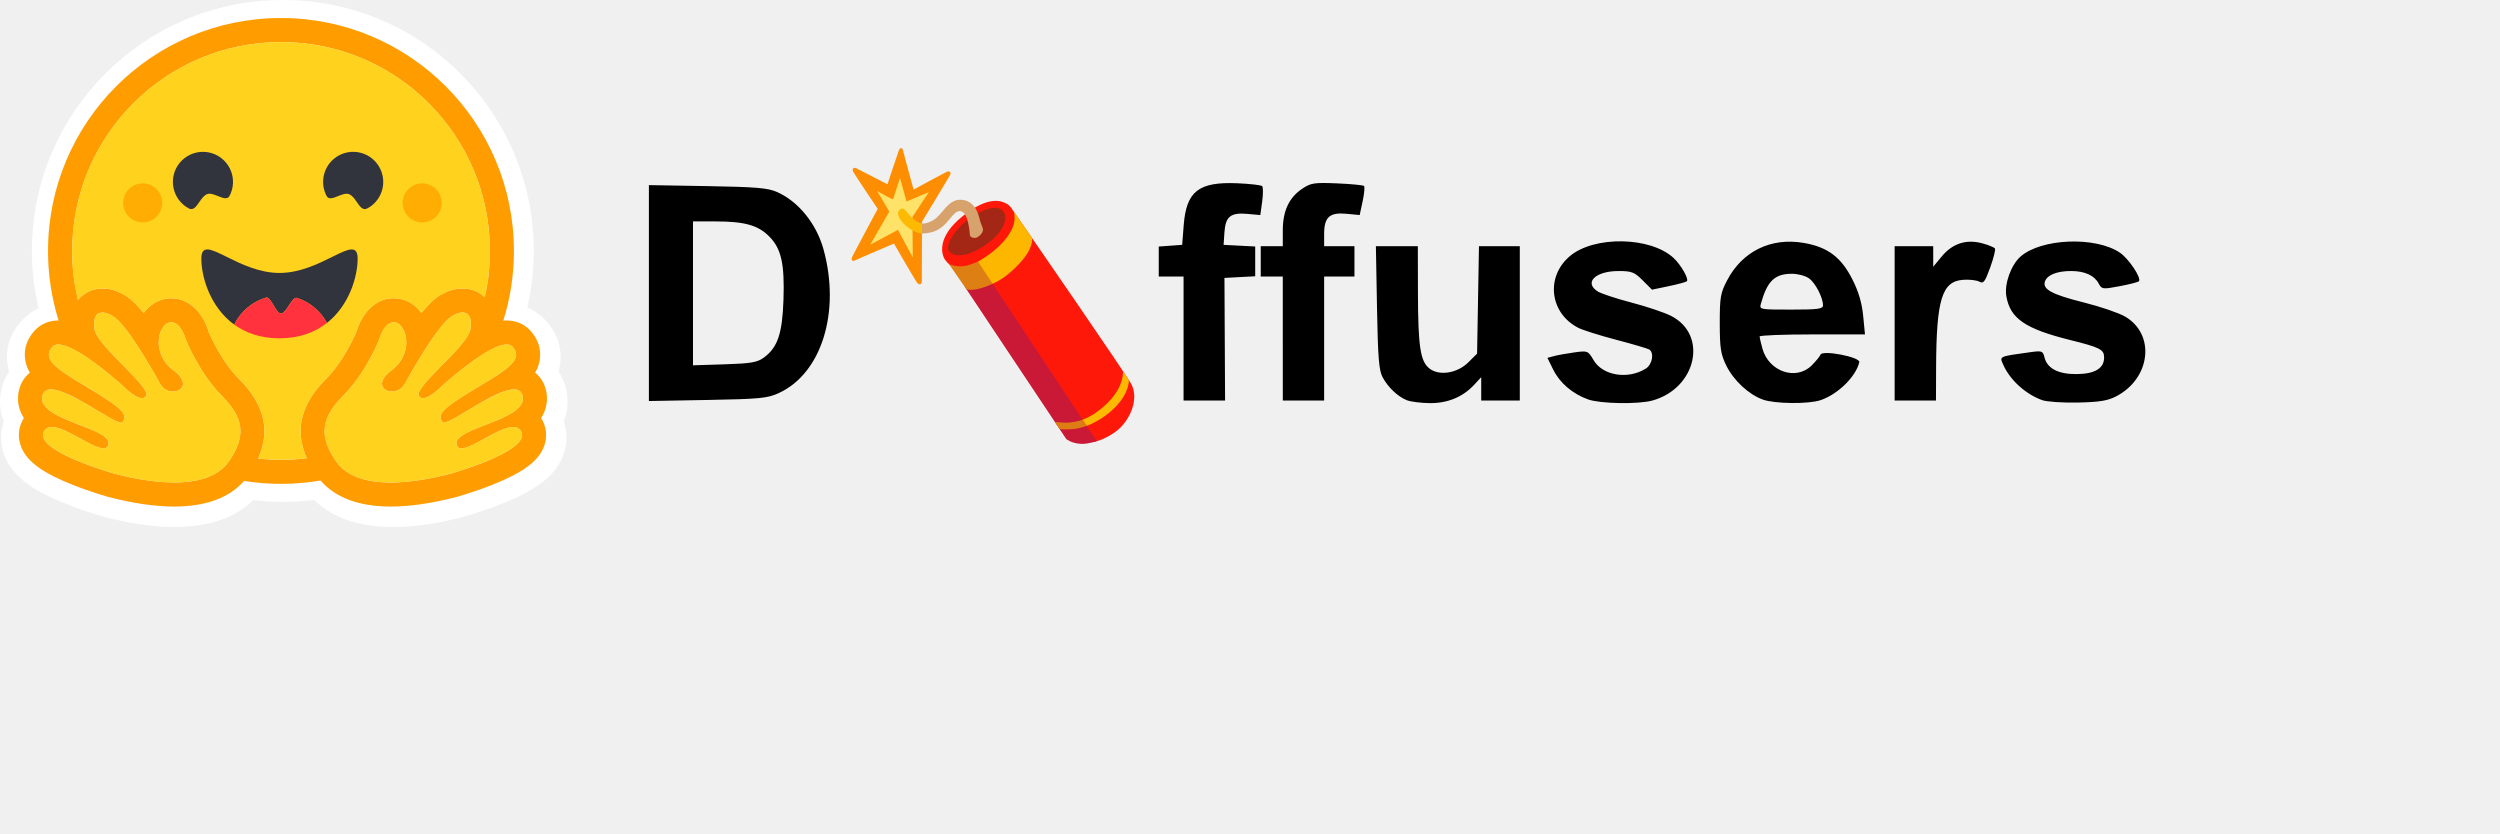
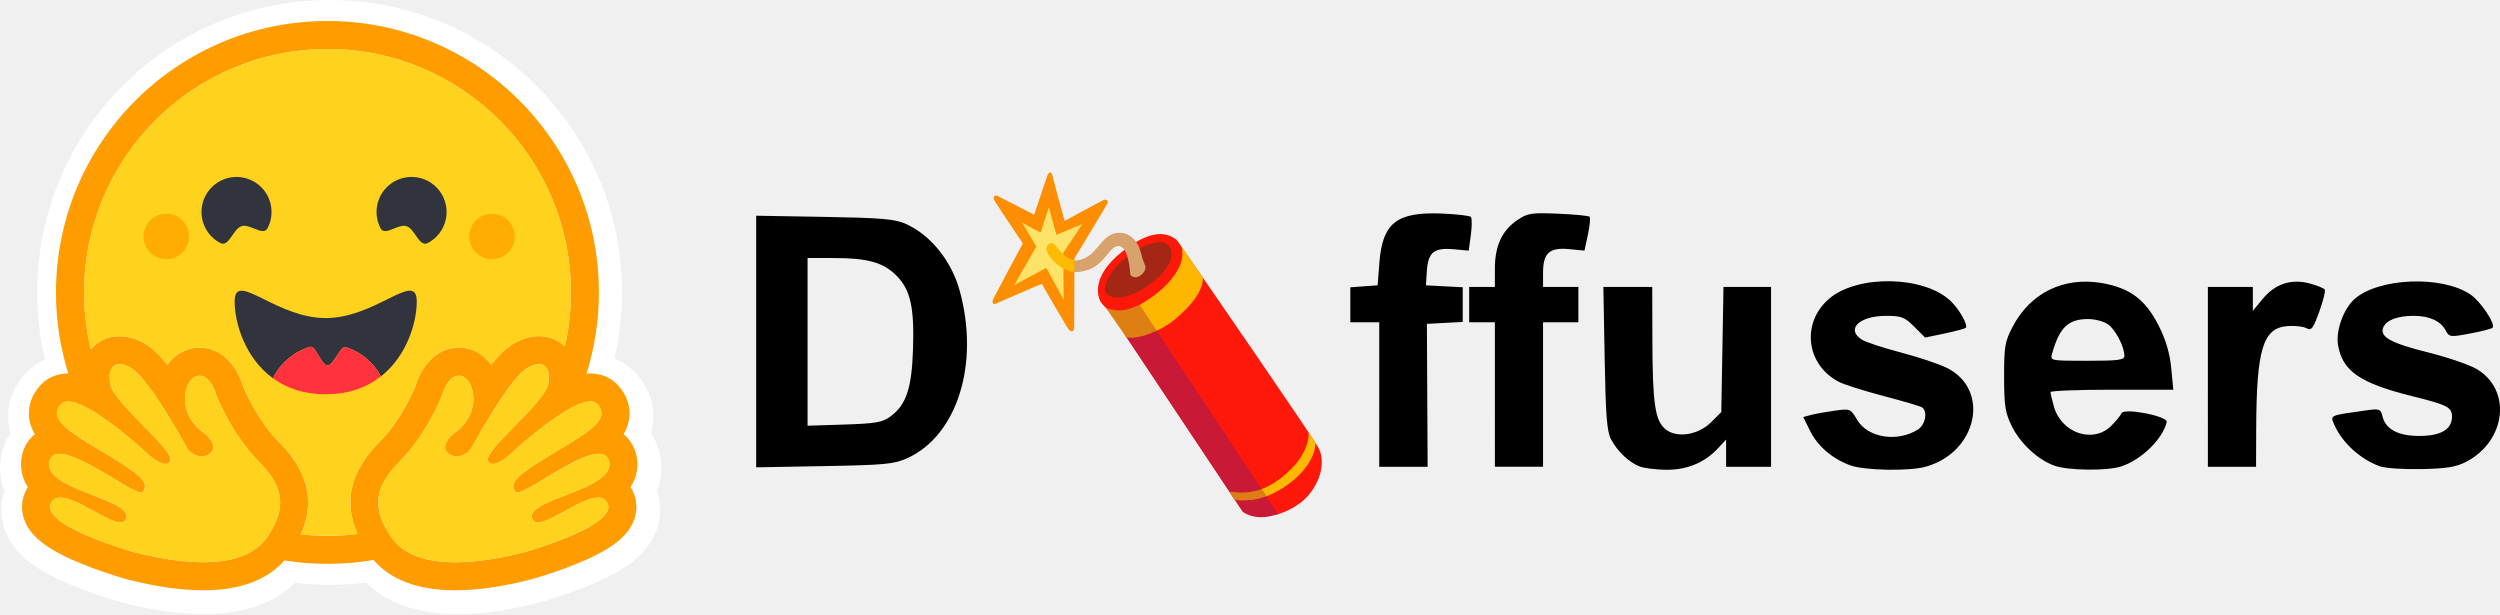
- <svg xmlns="http://www.w3.org/2000/svg" width="240mm" height="80mm" viewBox="0 0 240 80" version="1.1" id="svg121290" xml:space="preserve">
+ <svg xmlns="http://www.w3.org/2000/svg" width="205.95mm" height="50.588mm" viewBox="0 0 205.95 50.588" version="1.1" id="svg121290" xml:space="preserve">
  <defs id="defs121287" />
  <g id="layer1" transform="translate(-6.919457,-12.25721)">
    <path d="m 61.225,49.446 c -0.142,-0.536 -0.372,-1.045 -0.681,-1.506 0.066,-0.243 0.116,-0.489 0.15,-0.738 0.219,-1.581 -0.329,-3.029 -1.362,-4.149 -0.56,-0.612 -1.159,-1.015 -1.795,-1.263 0.417,-1.784 0.628,-3.61 0.629,-5.442 0,-0.837 -0.047,-1.656 -0.127,-2.464 -0.042,-0.403 -0.092,-0.806 -0.15,-1.207 -0.182,-1.183 -0.452,-2.352 -0.808,-3.495 -0.233,-0.751 -0.503,-1.491 -0.808,-2.216 -0.457,-1.074 -0.992,-2.113 -1.598,-3.11 -0.398,-0.663 -0.832,-1.304 -1.299,-1.921 -0.229,-0.311 -0.467,-0.615 -0.715,-0.912 -0.735,-0.893 -1.534,-1.732 -2.39,-2.51 -0.284,-0.261 -0.577,-0.514 -0.877,-0.757 -0.296,-0.247 -0.598,-0.485 -0.906,-0.716 -0.62,-0.462 -1.262,-0.895 -1.922,-1.298 -3.646,-2.215 -7.922,-3.484 -12.492,-3.484 -13.306,0 -24.091,10.785 -24.091,24.091 -3.44e-4,1.855 0.215,3.704 0.641,5.51 -0.572,0.248 -1.119,0.635 -1.627,1.194 -1.033,1.119 -1.581,2.562 -1.362,4.143 0.033,0.251 0.083,0.5 0.15,0.745 -0.309,0.461 -0.539,0.97 -0.681,1.507 -0.318,1.207 -0.213,2.295 0.191,3.248 -0.438,1.246 -0.329,2.574 0.242,3.727 0.415,0.843 1.01,1.494 1.743,2.077 0.871,0.692 1.962,1.281 3.278,1.845 1.57,0.669 3.485,1.298 4.356,1.529 2.251,0.583 4.408,0.952 6.596,0.97 3.116,0.029 5.799,-0.704 7.721,-2.579 0.944,0.116 1.894,0.174 2.845,0.173 1.005,-0.002 2.008,-0.066 3.005,-0.189 1.917,1.887 4.61,2.627 7.738,2.597 2.187,-0.017 4.345,-0.387 6.589,-0.97 0.877,-0.231 2.792,-0.86 4.362,-1.529 1.316,-0.566 2.406,-1.154 3.283,-1.846 0.727,-0.583 1.321,-1.235 1.737,-2.077 0.577,-1.154 0.681,-2.481 0.248,-3.727 0.4,-0.953 0.504,-2.044 0.186,-3.25 z m -2.233,3.168 c 0.442,0.839 0.47,1.787 0.08,2.67 -0.592,1.338 -2.061,2.392 -4.915,3.524 -1.775,0.704 -3.4,1.154 -3.414,1.158 -2.347,0.609 -4.47,0.918 -6.308,0.918 -3.043,0 -5.308,-0.84 -6.744,-2.498 -2.429,0.414 -4.909,0.428 -7.342,0.042 -1.438,1.631 -3.69,2.456 -6.707,2.456 -1.838,0 -3.961,-0.309 -6.308,-0.918 -0.015,-0.004 -1.639,-0.454 -3.414,-1.158 -2.854,-1.132 -4.324,-2.185 -4.915,-3.524 -0.39,-0.883 -0.362,-1.831 0.08,-2.67 0.041,-0.078 0.085,-0.154 0.131,-0.227 -0.265,-0.398 -0.443,-0.848 -0.522,-1.319 -0.079,-0.471 -0.057,-0.955 0.064,-1.417 0.176,-0.667 0.539,-1.222 1.031,-1.621 -0.237,-0.39 -0.393,-0.824 -0.458,-1.276 -0.142,-0.983 0.184,-1.964 0.918,-2.764 0.571,-0.623 1.379,-0.965 2.274,-0.965 h 0.024 c -0.674,-2.161 -1.016,-4.413 -1.014,-6.677 0,-12.349 10.011,-22.36 22.361,-22.36 12.35,0 22.361,10.011 22.361,22.36 0.002,2.27 -0.343,4.527 -1.021,6.694 0.108,-0.011 0.214,-0.016 0.318,-0.016 0.894,0 1.702,0.342 2.274,0.965 0.733,0.799 1.06,1.781 0.918,2.764 -0.065,0.452 -0.22,0.886 -0.458,1.276 0.493,0.398 0.856,0.954 1.031,1.621 0.121,0.462 0.143,0.945 0.064,1.417 -0.079,0.471 -0.256,0.921 -0.521,1.319 0.047,0.072 0.091,0.149 0.131,0.226 z" fill="#ffffff" id="path121534" style="stroke-width:0.265" />
    <path d="m 58.861,52.387 c 0.265,-0.398 0.442,-0.848 0.521,-1.319 0.079,-0.472 0.057,-0.955 -0.064,-1.417 -0.176,-0.667 -0.539,-1.222 -1.031,-1.621 0.237,-0.39 0.393,-0.824 0.458,-1.276 0.142,-0.983 -0.184,-1.964 -0.918,-2.764 -0.571,-0.623 -1.379,-0.965 -2.274,-0.965 -0.104,0 -0.21,0.005 -0.318,0.016 0.678,-2.166 1.021,-4.424 1.019,-6.693 0,-12.348 -10.011,-22.36 -22.36,-22.36 -12.349,0 -22.361,10.01 -22.361,22.36 -0.002,2.264 0.34,4.515 1.014,6.677 h -0.024 c -0.894,0 -1.702,0.343 -2.273,0.965 -0.733,0.799 -1.06,1.781 -0.918,2.764 0.065,0.452 0.22,0.886 0.458,1.276 -0.493,0.399 -0.856,0.954 -1.031,1.621 -0.121,0.462 -0.143,0.946 -0.064,1.417 0.079,0.471 0.257,0.921 0.522,1.319 -0.047,0.073 -0.091,0.149 -0.131,0.227 -0.442,0.839 -0.47,1.787 -0.08,2.67 0.591,1.338 2.061,2.392 4.915,3.524 1.775,0.704 3.4,1.154 3.414,1.158 2.347,0.609 4.47,0.918 6.308,0.918 3.018,0 5.269,-0.826 6.707,-2.457 2.433,0.386 4.913,0.372 7.342,-0.042 1.436,1.658 3.7,2.498 6.744,2.498 1.838,0 3.961,-0.309 6.308,-0.918 0.014,-0.004 1.639,-0.454 3.414,-1.158 2.854,-1.131 4.324,-2.186 4.915,-3.524 0.39,-0.883 0.362,-1.831 -0.08,-2.67 -0.04,-0.079 -0.085,-0.155 -0.132,-0.227 z M 29.321,55.874 c -0.124,0.217 -0.256,0.428 -0.398,0.634 -0.372,0.544 -0.861,0.96 -1.428,1.269 -1.085,0.591 -2.458,0.798 -3.853,0.798 -2.203,0 -4.462,-0.516 -5.729,-0.844 -0.062,-0.016 -7.761,-2.191 -6.787,-4.042 0.164,-0.311 0.434,-0.436 0.774,-0.436 1.372,0 3.871,2.044 4.946,2.044 0.24,0 0.409,-0.102 0.478,-0.351 0.458,-1.642 -6.957,-2.332 -6.332,-4.709 0.11,-0.421 0.409,-0.591 0.829,-0.591 1.814,-2.65e-4 5.887,3.191 6.738,3.191 0.065,0 0.112,-0.019 0.138,-0.059 l 0.011,-0.018 c 0.4,-0.66 0.17,-1.14 -2.569,-2.818 l -0.263,-0.16 c -3.014,-1.824 -5.129,-2.922 -3.926,-4.231 0.138,-0.151 0.334,-0.218 0.573,-0.218 0.283,0 0.625,0.095 1.002,0.253 1.592,0.671 3.798,2.502 4.719,3.3 0.272,0.237 0.432,0.381 0.432,0.381 0,0 1.167,1.213 1.872,1.213 0.162,0 0.3,-0.064 0.393,-0.222 0.501,-0.843 -4.647,-4.744 -4.937,-6.353 -0.197,-1.091 0.138,-1.643 0.758,-1.643 0.294,0 0.654,0.125 1.05,0.377 1.23,0.781 3.606,4.863 4.475,6.451 0.292,0.532 0.789,0.757 1.238,0.757 0.89,0 1.585,-0.885 0.081,-2.008 -2.26,-1.691 -1.467,-4.456 -0.388,-4.626 0.046,-0.007 0.093,-0.011 0.139,-0.011 0.981,0 1.414,1.691 1.414,1.691 0,0 1.268,3.185 3.447,5.362 1.977,1.976 2.253,3.598 1.101,5.621 z m 7.046,0.373 -0.113,0.013 -0.193,0.022 c -0.101,0.01 -0.203,0.02 -0.305,0.03 l -0.099,0.009 -0.09,0.008 -0.129,0.01 c -0.047,0.003 -0.095,0.007 -0.142,0.01 l -0.142,0.009 -0.031,0.002 -0.112,0.007 -0.047,0.002 -0.132,0.007 -0.154,0.006 -0.14,0.005 -0.093,0.003 h -0.047 c -0.029,0 -0.058,0.002 -0.087,0.002 h -0.046 c -0.029,0 -0.058,0 -0.087,0.002 l -0.118,0.001 h -0.166 c -0.13,0 -0.259,-0.001 -0.389,-0.004 l -0.105,-0.002 c -0.03,0 -0.06,-0.002 -0.089,-0.002 l -0.111,-0.003 -0.138,-0.005 -0.124,-0.005 -0.032,-0.001 -0.118,-0.006 c -0.033,-0.002 -0.066,-0.003 -0.098,-0.006 l -0.076,-0.004 c -0.096,-0.006 -0.192,-0.013 -0.288,-0.02 l -0.101,-0.008 -0.127,-0.011 -0.148,-0.014 c -0.083,-0.008 -0.166,-0.016 -0.248,-0.025 h -0.004 c 1.209,-2.697 0.598,-5.216 -1.846,-7.658 -1.602,-1.6 -2.669,-3.964 -2.89,-4.483 -0.448,-1.536 -1.633,-3.243 -3.6,-3.243 -0.166,2.65e-4 -0.332,0.013 -0.497,0.039 -0.862,0.135 -1.616,0.632 -2.153,1.378 -0.581,-0.723 -1.146,-1.297 -1.656,-1.622 -0.77,-0.488 -1.538,-0.736 -2.287,-0.736 -0.934,0 -1.769,0.384 -2.351,1.079 l -0.015,0.018 -0.033,-0.138 -0.001,-0.006 c -0.111,-0.474 -0.204,-0.951 -0.279,-1.432 0,-0.003 0,-0.007 -0.002,-0.01 l -0.016,-0.109 c -0.009,-0.059 -0.018,-0.118 -0.026,-0.176 -0.007,-0.049 -0.014,-0.098 -0.02,-0.147 -0.006,-0.049 -0.013,-0.098 -0.019,-0.147 -0.006,-0.049 -0.012,-0.098 -0.018,-0.147 -0.006,-0.047 -0.011,-0.093 -0.016,-0.14 l -0.002,-0.012 c -0.024,-0.215 -0.044,-0.43 -0.061,-0.645 l -0.009,-0.125 c -0.003,-0.034 -0.005,-0.069 -0.007,-0.103 0,-0.008 -0.001,-0.016 -0.002,-0.024 l -0.009,-0.138 c -0.003,-0.05 -0.006,-0.1 -0.008,-0.15 -0.003,-0.05 -0.005,-0.1 -0.007,-0.15 l -0.005,-0.131 -0.002,-0.04 -0.004,-0.121 -0.003,-0.103 c 0,-0.041 -0.002,-0.082 -0.003,-0.123 l -0.002,-0.129 c -5.3e-4,-0.043 0,-0.086 -0.001,-0.129 -0.001,-0.043 0,-0.087 0,-0.13 0,-11.073 8.978,-20.051 20.052,-20.051 11.074,0 20.052,8.977 20.052,20.051 v 0.259 c 0,0.043 -0.001,0.087 -0.002,0.129 0,0.036 -0.001,0.071 -0.002,0.107 0,0.032 -0.001,0.064 -0.003,0.095 0,0.04 -0.002,0.081 -0.004,0.121 v 0.003 c -0.003,0.088 -0.007,0.176 -0.011,0.264 l -0.002,0.029 -0.007,0.131 -0.006,0.104 c -0.015,0.246 -0.034,0.493 -0.058,0.738 v 0.003 c -0.004,0.046 -0.009,0.092 -0.014,0.138 -0.012,0.107 -0.024,0.214 -0.035,0.321 l -0.013,0.108 -0.017,0.126 c -0.006,0.046 -0.012,0.092 -0.019,0.138 -0.007,0.052 -0.015,0.103 -0.022,0.154 l -0.019,0.121 -0.022,0.138 c -0.007,0.046 -0.015,0.091 -0.024,0.137 -0.009,0.046 -0.016,0.091 -0.024,0.137 -0.016,0.091 -0.032,0.182 -0.05,0.273 -0.035,0.181 -0.072,0.361 -0.111,0.541 -0.01,0.045 -0.02,0.09 -0.03,0.134 -0.564,-0.548 -1.312,-0.847 -2.136,-0.847 -0.748,0 -1.517,0.247 -2.287,0.736 -0.511,0.324 -1.075,0.899 -1.657,1.622 -0.538,-0.747 -1.292,-1.243 -2.153,-1.379 -0.164,-0.026 -0.33,-0.039 -0.497,-0.039 -1.968,0 -3.153,1.707 -3.6,3.243 -0.222,0.519 -1.288,2.882 -2.892,4.485 -2.442,2.434 -3.058,4.942 -1.867,7.628 z m 20.701,-5.4 -0.008,0.024 c -0.006,0.015 -0.011,0.03 -0.017,0.045 -0.009,0.022 -0.02,0.044 -0.03,0.066 -0.026,0.052 -0.055,0.103 -0.087,0.152 -0.044,0.066 -0.093,0.129 -0.145,0.188 -0.012,0.014 -0.024,0.027 -0.038,0.041 -0.019,0.02 -0.038,0.04 -0.058,0.06 -0.356,0.353 -0.899,0.663 -1.513,0.947 -0.07,0.031 -0.14,0.063 -0.211,0.094 l -0.071,0.031 c -0.047,0.021 -0.094,0.042 -0.144,0.062 -0.048,0.021 -0.097,0.041 -0.146,0.061 l -0.148,0.061 c -0.345,0.142 -0.699,0.277 -1.044,0.411 l -0.147,0.057 -0.146,0.057 c -0.097,0.038 -0.193,0.076 -0.287,0.114 l -0.14,0.057 -0.138,0.057 -0.068,0.028 c -0.045,0.019 -0.089,0.038 -0.133,0.057 -1.015,0.436 -1.746,0.879 -1.592,1.429 0.004,0.016 0.009,0.03 0.014,0.045 0.014,0.041 0.033,0.079 0.056,0.115 0.014,0.022 0.03,0.042 0.047,0.061 0.18,0.187 0.509,0.158 0.923,0.009 0.034,-0.012 0.068,-0.025 0.103,-0.039 0.024,-0.009 0.047,-0.019 0.071,-0.028 l 0.036,-0.015 c 0.095,-0.04 0.195,-0.085 0.298,-0.134 0.026,-0.012 0.052,-0.024 0.078,-0.037 0.506,-0.247 1.08,-0.581 1.649,-0.885 0.087,-0.047 0.175,-0.093 0.262,-0.138 0.142,-0.074 0.286,-0.145 0.431,-0.213 0.539,-0.253 1.046,-0.433 1.454,-0.433 0.191,0 0.36,0.039 0.501,0.129 l 0.024,0.016 c 0.071,0.05 0.133,0.112 0.184,0.183 0.012,0.017 0.024,0.034 0.034,0.052 0.011,0.018 0.022,0.037 0.032,0.056 0.201,0.382 0.033,0.778 -0.361,1.166 -0.379,0.373 -0.968,0.738 -1.637,1.076 -0.049,0.025 -0.099,0.05 -0.15,0.075 -1.993,0.978 -4.601,1.715 -4.638,1.725 -0.695,0.18 -1.69,0.417 -2.81,0.594 l -0.166,0.026 -0.027,0.004 c -0.254,0.038 -0.509,0.072 -0.764,0.101 l -0.024,0.002 c -0.464,0.053 -0.941,0.091 -1.418,0.107 h -0.007 c -0.171,0.006 -0.343,0.009 -0.514,0.009 h -0.197 c -0.261,-0.004 -0.523,-0.015 -0.783,-0.035 -0.006,0 -0.012,0 -0.019,-0.001 -0.093,-0.007 -0.187,-0.016 -0.279,-0.026 -0.16,-0.017 -0.319,-0.038 -0.478,-0.063 -0.062,-0.01 -0.128,-0.021 -0.192,-0.032 -0.029,-0.005 -0.058,-0.011 -0.087,-0.016 l -0.007,-0.001 c -0.092,-0.017 -0.183,-0.037 -0.274,-0.058 -0.053,-0.012 -0.106,-0.024 -0.158,-0.038 l -0.031,-0.008 c -0.026,-0.006 -0.051,-0.013 -0.077,-0.02 l -0.014,-0.004 -0.082,-0.024 c -0.03,-0.009 -0.059,-0.017 -0.089,-0.026 l -0.011,-0.003 -0.077,-0.024 c -0.029,-0.009 -0.058,-0.019 -0.087,-0.028 -0.024,-0.008 -0.047,-0.016 -0.071,-0.024 l -0.052,-0.018 c -0.05,-0.017 -0.1,-0.036 -0.15,-0.055 l -0.047,-0.018 -0.039,-0.016 c -0.075,-0.03 -0.149,-0.062 -0.223,-0.095 l -0.049,-0.024 -0.008,-0.004 c -0.017,-0.008 -0.035,-0.016 -0.052,-0.024 -0.034,-0.016 -0.068,-0.033 -0.102,-0.051 l -0.01,-0.005 -0.049,-0.026 c -0.087,-0.045 -0.171,-0.093 -0.255,-0.144 l -0.046,-0.028 c -0.024,-0.014 -0.045,-0.029 -0.067,-0.043 l -0.059,-0.039 c -0.021,-0.014 -0.043,-0.029 -0.064,-0.044 l -0.038,-0.027 c -0.04,-0.029 -0.08,-0.058 -0.119,-0.089 -0.021,-0.016 -0.041,-0.032 -0.061,-0.047 -0.045,-0.036 -0.089,-0.074 -0.133,-0.112 l -0.002,-0.002 c -0.043,-0.037 -0.084,-0.075 -0.125,-0.114 l -0.002,-0.003 c -0.021,-0.02 -0.042,-0.04 -0.062,-0.061 -0.02,-0.021 -0.041,-0.042 -0.061,-0.062 -0.02,-0.021 -0.04,-0.043 -0.06,-0.065 -0.019,-0.021 -0.038,-0.042 -0.056,-0.063 l -0.006,-0.007 c -0.096,-0.111 -0.185,-0.227 -0.268,-0.348 l -0.033,-0.048 c -0.022,-0.032 -0.043,-0.064 -0.064,-0.097 l -0.062,-0.096 c -0.031,-0.047 -0.061,-0.094 -0.09,-0.142 -0.021,-0.034 -0.042,-0.068 -0.062,-0.102 -0.017,-0.029 -0.034,-0.058 -0.051,-0.087 -0.009,-0.016 -0.018,-0.031 -0.027,-0.047 -0.009,-0.016 -0.019,-0.033 -0.028,-0.05 l -0.015,-0.026 c -0.005,-0.009 -0.007,-0.011 -0.009,-0.017 -0.018,-0.031 -0.035,-0.064 -0.052,-0.096 -0.008,-0.014 -0.015,-0.028 -0.024,-0.042 l -0.024,-0.046 -0.024,-0.045 -0.046,-0.092 c -0.007,-0.015 -0.015,-0.03 -0.022,-0.045 -0.016,-0.033 -0.03,-0.065 -0.045,-0.097 -0.006,-0.013 -0.012,-0.026 -0.017,-0.039 -0.02,-0.044 -0.04,-0.089 -0.058,-0.134 -0.012,-0.03 -0.024,-0.06 -0.036,-0.089 -0.034,-0.087 -0.066,-0.175 -0.096,-0.265 -0.009,-0.026 -0.017,-0.053 -0.025,-0.079 -0.019,-0.06 -0.036,-0.121 -0.052,-0.182 -0.019,-0.071 -0.035,-0.143 -0.049,-0.215 -0.009,-0.043 -0.017,-0.085 -0.024,-0.129 -0.007,-0.043 -0.013,-0.085 -0.018,-0.128 -0.011,-0.084 -0.019,-0.169 -0.023,-0.254 0,-0.014 -0.001,-0.028 -0.002,-0.042 -0.001,-0.028 -0.002,-0.056 -0.002,-0.084 -0.015,-1.13 0.557,-2.217 1.781,-3.44 2.179,-2.177 3.447,-5.362 3.447,-5.362 0,0 0.034,-0.134 0.105,-0.326 0.024,-0.064 0.049,-0.127 0.075,-0.19 0.03,-0.071 0.062,-0.141 0.096,-0.21 l 0.01,-0.02 c 0.044,-0.088 0.092,-0.173 0.144,-0.257 0.012,-0.019 0.024,-0.039 0.037,-0.058 0.039,-0.058 0.08,-0.114 0.123,-0.168 0.033,-0.042 0.069,-0.082 0.106,-0.12 0.126,-0.13 0.271,-0.237 0.434,-0.293 l 0.021,-0.007 c 0.014,-0.004 0.027,-0.009 0.041,-0.013 0.016,-0.004 0.033,-0.008 0.049,-0.012 l 0.007,-0.001 c 0.035,-0.007 0.069,-0.012 0.105,-0.014 h 0.003 c 0.018,0 0.037,-0.002 0.055,-0.002 0.047,2.64e-4 0.093,0.004 0.14,0.011 0.196,0.031 0.383,0.148 0.544,0.328 l 0.022,0.025 c 0.052,0.061 0.1,0.127 0.142,0.196 0.032,0.051 0.062,0.105 0.09,0.161 0.011,0.024 0.022,0.046 0.033,0.069 0.005,0.012 0.011,0.024 0.016,0.036 0.011,0.024 0.02,0.047 0.03,0.072 0.055,0.142 0.098,0.288 0.128,0.437 0.032,0.161 0.051,0.325 0.056,0.489 0.002,0.072 0.002,0.145 0,0.219 -0.001,0.028 -0.003,0.056 -0.005,0.085 -0.022,0.315 -0.09,0.624 -0.203,0.919 -0.011,0.029 -0.024,0.059 -0.035,0.088 -0.057,0.136 -0.123,0.268 -0.198,0.395 -0.043,0.072 -0.089,0.144 -0.138,0.216 l -0.03,0.043 c -0.117,0.163 -0.247,0.316 -0.389,0.457 -0.14,0.14 -0.291,0.27 -0.45,0.389 -0.16,0.118 -0.309,0.248 -0.447,0.391 -0.398,0.418 -0.49,0.786 -0.401,1.065 0.011,0.031 0.023,0.062 0.037,0.092 0.033,0.065 0.076,0.124 0.127,0.176 l 0.014,0.014 c 0.015,0.014 0.03,0.028 0.046,0.04 l 0.016,0.013 c 0.039,0.03 0.079,0.056 0.122,0.079 0.012,0.007 0.024,0.013 0.038,0.02 0.058,0.029 0.12,0.052 0.183,0.07 l 0.017,0.004 0.024,0.006 0.021,0.005 0.022,0.005 0.022,0.004 0.021,0.003 c 0.016,0.003 0.031,0.005 0.047,0.007 l 0.015,0.002 0.027,0.003 0.017,0.002 0.028,0.002 h 0.016 l 0.029,0.001 h 0.092 l 0.026,-0.001 0.03,-0.002 0.037,-0.003 0.034,-0.004 c 0.008,0 0.016,-0.002 0.024,-0.003 0.121,-0.018 0.239,-0.052 0.351,-0.102 0.024,-0.01 0.047,-0.021 0.069,-0.033 0.047,-0.023 0.092,-0.049 0.135,-0.078 0.061,-0.04 0.118,-0.084 0.171,-0.133 l 0.037,-0.035 c 0.006,-0.006 0.012,-0.011 0.017,-0.017 0.037,-0.037 0.071,-0.075 0.103,-0.116 0.057,-0.071 0.107,-0.147 0.151,-0.227 0.518,-0.941 1.06,-1.869 1.627,-2.782 l 0.078,-0.125 0.079,-0.125 c 0.039,-0.063 0.079,-0.125 0.118,-0.187 l 0.04,-0.062 0.08,-0.124 c 0.107,-0.165 0.214,-0.329 0.322,-0.491 l 0.081,-0.121 c 0.162,-0.24 0.324,-0.473 0.483,-0.695 l 0.08,-0.11 c 0.174,-0.24 0.355,-0.475 0.543,-0.704 l 0.075,-0.089 c 0.012,-0.015 0.024,-0.03 0.037,-0.044 l 0.073,-0.085 c 0.012,-0.014 0.024,-0.028 0.037,-0.041 l 0.071,-0.08 0.036,-0.039 c 0.034,-0.037 0.069,-0.074 0.105,-0.111 0.024,-0.024 0.046,-0.047 0.069,-0.069 0.134,-0.137 0.282,-0.26 0.442,-0.367 l 0.037,-0.024 0.037,-0.024 c 0.024,-0.015 0.048,-0.029 0.072,-0.043 0.625,-0.355 1.144,-0.381 1.441,-0.083 0.181,0.181 0.28,0.48 0.275,0.896 0,0.019 0,0.037 -0.002,0.056 v 0.021 c 0,0.019 -0.002,0.038 -0.003,0.057 0,0.024 -0.003,0.047 -0.005,0.071 -0.002,0.024 -0.003,0.042 -0.006,0.063 0,0.006 -0.001,0.012 -0.002,0.018 -0.002,0.019 -0.004,0.037 -0.007,0.056 0,0.006 0,0.011 -0.002,0.017 -0.003,0.025 -0.006,0.05 -0.011,0.075 -0.003,0.023 -0.007,0.046 -0.011,0.069 -0.002,0.013 -0.004,0.026 -0.007,0.039 -0.007,0.038 -0.016,0.075 -0.027,0.111 -0.02,0.068 -0.045,0.135 -0.075,0.2 -0.013,0.028 -0.026,0.057 -0.04,0.084 -0.029,0.057 -0.061,0.116 -0.096,0.177 -0.018,0.03 -0.036,0.061 -0.056,0.092 l -0.03,0.047 c -0.03,0.047 -0.062,0.095 -0.094,0.144 -0.033,0.048 -0.068,0.098 -0.106,0.148 -0.049,0.067 -0.101,0.135 -0.155,0.203 l -0.041,0.052 c -0.117,0.145 -0.236,0.288 -0.359,0.429 l -0.097,0.11 -0.049,0.056 c -0.067,0.075 -0.135,0.15 -0.203,0.225 l -0.052,0.057 c -0.035,0.038 -0.071,0.076 -0.106,0.114 -0.035,0.038 -0.071,0.076 -0.107,0.115 l -0.109,0.115 -0.11,0.115 c -0.037,0.038 -0.074,0.077 -0.111,0.116 l -0.225,0.232 c -1.073,1.1 -2.203,2.197 -2.586,2.881 -0.025,0.045 -0.048,0.09 -0.069,0.137 -0.054,0.124 -0.077,0.231 -0.062,0.317 0.005,0.028 0.015,0.056 0.03,0.08 0.022,0.037 0.048,0.072 0.078,0.102 0.014,0.014 0.029,0.027 0.044,0.038 0.079,0.056 0.174,0.085 0.27,0.082 h 0.03 l 0.031,-0.002 0.031,-0.004 0.026,-0.004 c 0.003,-2.64e-4 0.007,-0.001 0.01,-0.002 l 0.024,-0.004 0.006,-0.002 0.026,-0.006 0.009,-0.002 0.028,-0.007 0.033,-0.01 c 0.022,-0.007 0.043,-0.014 0.066,-0.022 0.048,-0.017 0.095,-0.037 0.14,-0.058 0.012,-0.006 0.024,-0.011 0.035,-0.017 l 0.035,-0.017 c 0.046,-0.023 0.092,-0.048 0.138,-0.076 0.037,-0.022 0.073,-0.044 0.11,-0.067 l 0.035,-0.024 c 0.012,-0.007 0.024,-0.015 0.035,-0.024 l 0.035,-0.024 0.019,-0.013 0.051,-0.035 c 0.047,-0.033 0.092,-0.066 0.137,-0.101 l 0.004,-0.003 0.071,-0.055 c 0.097,-0.077 0.189,-0.154 0.273,-0.227 l 0.056,-0.049 0.005,-0.005 0.029,-0.026 c 0.068,-0.061 0.129,-0.118 0.18,-0.166 l 0.021,-0.02 0.05,-0.047 0.03,-0.029 0.01,-0.011 0.003,-0.003 c 0.025,-0.025 0.025,-0.025 0.051,-0.051 l 0.002,-0.002 0.009,-0.009 c 0.003,-0.003 0.007,-0.006 0.011,-0.01 l 0.004,-0.003 0.01,-0.009 0.054,-0.047 0.03,-0.027 c 0.015,-0.013 0.031,-0.027 0.047,-0.043 l 0.036,-0.032 c 0.006,-0.005 0.013,-0.011 0.019,-0.017 l 0.038,-0.033 0.056,-0.049 0.029,-0.026 c 0.115,-0.1 0.255,-0.221 0.416,-0.357 l 0.066,-0.056 0.109,-0.091 0.111,-0.093 c 0.146,-0.121 0.302,-0.249 0.468,-0.382 l 0.109,-0.087 c 0.093,-0.074 0.188,-0.149 0.284,-0.225 0.039,-0.03 0.078,-0.061 0.118,-0.091 0.099,-0.076 0.198,-0.152 0.297,-0.227 0.227,-0.171 0.461,-0.343 0.698,-0.511 l 0.102,-0.071 c 0.071,-0.049 0.142,-0.098 0.213,-0.146 l 0.064,-0.044 c 0.127,-0.086 0.256,-0.17 0.385,-0.252 l 0.064,-0.04 0.064,-0.04 c 0.064,-0.039 0.128,-0.079 0.191,-0.116 l 0.063,-0.038 0.127,-0.074 c 0.042,-0.024 0.083,-0.048 0.124,-0.071 l 0.025,-0.014 0.098,-0.054 c 0.041,-0.022 0.082,-0.044 0.122,-0.065 l 0.061,-0.031 0.059,-0.03 c 0.134,-0.067 0.271,-0.13 0.41,-0.187 0.019,-0.008 0.038,-0.016 0.057,-0.024 0.037,-0.016 0.074,-0.03 0.111,-0.043 0.037,-0.012 0.073,-0.025 0.109,-0.038 0.033,-0.011 0.064,-0.021 0.095,-0.03 l 0.01,-0.003 c 0.016,-0.005 0.033,-0.01 0.049,-0.014 l 0.005,-0.001 c 0.033,-0.009 0.067,-0.018 0.1,-0.026 h 0.003 c 0.049,-0.012 0.098,-0.022 0.145,-0.03 0.016,-0.003 0.032,-0.005 0.047,-0.007 0.046,-0.007 0.092,-0.012 0.138,-0.015 0.029,-0.002 0.058,-0.003 0.088,-0.003 h 0.022 c 0.03,0 0.058,0.002 0.087,0.005 0.013,0 0.026,0.002 0.039,0.004 h 0.005 c 0.013,0.001 0.026,0.003 0.038,0.006 0.012,0.003 0.025,0.004 0.037,0.007 h 0.004 c 0.012,0.003 0.024,0.006 0.036,0.009 0.101,0.027 0.194,0.079 0.271,0.149 l 0.007,0.007 0.013,0.013 0.013,0.014 c 0.106,0.112 0.194,0.239 0.26,0.379 l 0.01,0.024 c 0.022,0.053 0.04,0.108 0.053,0.164 0.034,0.156 0.025,0.319 -0.027,0.471 -0.022,0.066 -0.05,0.13 -0.083,0.191 l -0.022,0.039 c -0.083,0.138 -0.18,0.267 -0.291,0.384 l -0.024,0.025 c -0.052,0.055 -0.106,0.109 -0.162,0.161 -0.018,0.017 -0.036,0.033 -0.054,0.05 l -0.028,0.025 c -0.058,0.052 -0.118,0.102 -0.178,0.151 -0.011,0.009 -0.021,0.017 -0.032,0.026 -0.042,0.034 -0.085,0.068 -0.13,0.103 -0.155,0.119 -0.313,0.233 -0.474,0.343 -0.095,0.065 -0.193,0.13 -0.294,0.197 -0.188,0.124 -0.378,0.244 -0.57,0.363 -0.055,0.034 -0.111,0.069 -0.167,0.103 -0.52,0.32 -1.097,0.663 -1.713,1.035 l -0.159,0.097 c -0.174,0.106 -0.339,0.208 -0.494,0.305 l -0.078,0.049 -0.148,0.095 c -0.058,0.037 -0.115,0.074 -0.171,0.11 -0.042,0.027 -0.083,0.053 -0.123,0.079 l -0.079,0.052 c -0.038,0.025 -0.076,0.05 -0.115,0.076 l -0.037,0.024 c -0.039,0.026 -0.077,0.052 -0.114,0.077 l -0.061,0.041 -0.071,0.049 -0.066,0.046 c -0.104,0.073 -0.206,0.147 -0.308,0.223 l -0.035,0.027 c -0.04,0.03 -0.079,0.06 -0.116,0.09 l -0.049,0.039 c -0.082,0.066 -0.156,0.129 -0.224,0.189 l -0.033,0.03 c -0.019,0.017 -0.037,0.034 -0.055,0.051 -0.012,0.012 -0.024,0.024 -0.036,0.035 l -0.017,0.017 c -0.038,0.038 -0.075,0.077 -0.11,0.117 l -0.017,0.02 c -0.039,0.045 -0.073,0.088 -0.103,0.13 l -0.013,0.019 c -0.034,0.05 -0.065,0.103 -0.091,0.159 l -0.009,0.019 -0.006,0.013 -0.004,0.012 -0.006,0.016 c -0.002,0.006 -0.006,0.015 -0.008,0.024 -0.011,0.031 -0.019,0.064 -0.024,0.097 l -0.003,0.018 -0.002,0.016 -0.001,0.016 v 0.083 c 0,0.007 0,0.014 0.002,0.021 2.65e-4,0.004 7.94e-4,0.009 0.001,0.013 0,0.007 0.002,0.014 0.003,0.021 l 0.005,0.029 v 0.001 c 0.002,0.009 0.004,0.019 0.006,0.028 0.002,0.009 0.005,0.02 0.008,0.029 0.009,0.03 0.019,0.06 0.031,0.088 0,0.002 0.002,0.004 0.003,0.007 0.003,0.007 0.006,0.015 0.009,0.022 0.013,0.03 0.028,0.06 0.043,0.088 l 0.017,0.03 0.017,0.03 0.018,0.03 c 0.003,0.005 0.007,0.009 0.011,0.014 l 0.006,0.006 0.006,0.006 0.007,0.006 c 0.005,0.003 0.01,0.006 0.015,0.009 0.005,0.002 0.011,0.005 0.017,0.007 0.006,0.002 0.013,0.004 0.019,0.006 0.153,0.034 0.466,-0.092 0.883,-0.312 l 0.075,-0.04 0.127,-0.069 0.062,-0.034 c 0.044,-0.024 0.089,-0.05 0.135,-0.076 l 0.084,-0.047 c 0.551,-0.317 1.21,-0.725 1.89,-1.123 0.064,-0.037 0.128,-0.074 0.192,-0.111 l 0.129,-0.082 c 0.064,-0.037 0.128,-0.074 0.193,-0.11 0.274,-0.156 0.551,-0.305 0.831,-0.448 l 0.126,-0.064 c 0.084,-0.041 0.166,-0.081 0.248,-0.121 0.158,-0.075 0.319,-0.146 0.48,-0.214 l 0.089,-0.036 0.011,-0.004 c 0.469,-0.186 0.895,-0.301 1.24,-0.301 0.075,-5.29e-4 0.149,0.006 0.223,0.018 h 0.002 c 0.024,0.004 0.045,0.009 0.067,0.015 h 0.004 c 0.032,0.008 0.063,0.017 0.093,0.03 0.024,0.009 0.047,0.019 0.07,0.031 0.099,0.05 0.183,0.124 0.246,0.215 0.005,0.008 0.01,0.016 0.015,0.024 0.023,0.035 0.043,0.073 0.06,0.112 0.01,0.022 0.019,0.046 0.027,0.071 0.009,0.025 0.016,0.05 0.024,0.076 0.056,0.201 0.051,0.413 -0.016,0.61 z" fill="#ff9d00" id="path121536" style="stroke-width:0.265" />
    <path fill-rule="evenodd" clip-rule="evenodd" d="m 53.947,36.477 v -0.13 c 0,-11.074 -8.974,-20.051 -20.049,-20.051 -11.074,0 -20.052,8.978 -20.052,20.051 l -2.65e-4,0.043 c -2.64e-4,0.029 -5.29e-4,0.057 0,0.086 0.001,0.043 0.002,0.086 0.001,0.129 l 0.002,0.095 5.29e-4,0.034 0.001,0.047 c 5.3e-4,0.025 0.001,0.051 0.001,0.076 l 0.003,0.103 0.004,0.121 0.001,0.04 0.005,0.125 v 0.006 l 0.007,0.146 v 0.004 c 0.003,0.05 0.005,0.1 0.009,0.15 0.003,0.046 0.006,0.092 0.009,0.138 l 7.94e-4,0.008 c 0.002,0.039 0.005,0.079 0.008,0.119 l 7.94e-4,0.01 c 0.003,0.038 0.006,0.076 0.009,0.114 l 5.29e-4,0.007 0.005,0.066 c 0.016,0.191 0.034,0.382 0.056,0.572 l 0.001,0.012 0.016,0.14 0.018,0.147 c 0.012,0.098 0.025,0.196 0.039,0.293 0.008,0.059 0.017,0.118 0.026,0.176 l 0.001,0.007 c 0.02,0.133 0.041,0.266 0.064,0.398 0.066,0.384 0.143,0.766 0.232,1.145 l 0.001,0.006 0.009,0.036 c 0.008,0.034 0.016,0.068 0.024,0.102 l 0.015,-0.018 c 0.582,-0.696 1.417,-1.079 2.351,-1.079 0.749,0 1.517,0.247 2.287,0.736 0.511,0.324 1.075,0.899 1.656,1.622 0.538,-0.747 1.291,-1.243 2.153,-1.378 0.165,-0.026 0.331,-0.039 0.497,-0.039 1.968,0 3.153,1.708 3.6,3.243 0.221,0.519 1.287,2.882 2.895,4.481 2.443,2.441 3.055,4.961 1.846,7.658 h 0.004 c 0.083,0.009 0.165,0.017 0.248,0.025 0.049,0.005 0.099,0.009 0.148,0.014 l 0.017,0.002 c 0.036,0.003 0.073,0.007 0.109,0.009 l 0.101,0.008 c 0.096,0.007 0.192,0.014 0.288,0.02 l 0.076,0.004 0.061,0.003 0.038,0.002 0.118,0.006 0.032,0.001 0.124,0.005 0.138,0.005 0.111,0.003 0.019,7.94e-4 c 0.023,7.94e-4 0.047,0.002 0.071,0.002 l 0.025,5.29e-4 c 0.156,0.004 0.312,0.006 0.468,0.006 h 0.166 l 0.119,-0.001 c 0.029,-0.002 0.058,-0.002 0.087,-0.002 h 0.046 l 0.04,-7.93e-4 c 0.016,-5.3e-4 0.031,-0.001 0.047,-0.001 h 0.047 l 0.093,-0.003 0.14,-0.005 0.154,-0.007 c 0.044,-0.002 0.088,-0.004 0.132,-0.006 l 0.047,-0.003 0.07,-0.004 0.042,-0.002 0.031,-0.002 0.142,-0.009 c 0.047,-0.003 0.095,-0.007 0.142,-0.01 l 0.129,-0.01 0.091,-0.008 0.099,-0.009 c 0.102,-0.009 0.203,-0.02 0.305,-0.03 0.065,-0.007 0.129,-0.014 0.193,-0.022 l 0.113,-0.013 c -1.19,-2.686 -0.574,-5.194 1.859,-7.626 1.604,-1.603 2.67,-3.966 2.892,-4.485 0.448,-1.536 1.632,-3.243 3.6,-3.243 0.166,2.65e-4 0.333,0.013 0.497,0.039 0.861,0.135 1.615,0.632 2.153,1.378 0.581,-0.723 1.146,-1.297 1.656,-1.622 0.77,-0.488 1.539,-0.736 2.287,-0.736 0.824,0 1.572,0.299 2.136,0.847 0.031,-0.138 0.061,-0.276 0.089,-0.415 0.017,-0.087 0.035,-0.173 0.052,-0.26 0.021,-0.107 0.04,-0.214 0.058,-0.322 0.005,-0.029 0.01,-0.058 0.015,-0.088 0.009,-0.046 0.016,-0.091 0.024,-0.137 l 0.003,-0.017 0.019,-0.12 0.019,-0.121 2.64e-4,-0.001 c 0.007,-0.051 0.015,-0.102 0.022,-0.153 0.006,-0.039 0.011,-0.077 0.016,-0.116 l 0.003,-0.022 0.016,-0.126 0.013,-0.108 c 0.008,-0.071 0.016,-0.142 0.024,-0.213 0.003,-0.028 0.006,-0.057 0.009,-0.085 l 0.003,-0.023 c 0.005,-0.047 0.009,-0.094 0.014,-0.142 l 0.011,-0.11 c 0.022,-0.244 0.04,-0.488 0.053,-0.732 v -0.002 l 0.007,-0.13 0.001,-0.029 0.005,-0.123 c 0.002,-0.046 0.004,-0.093 0.006,-0.14 v -0.003 l 0.001,-0.034 c 0.001,-0.029 0.002,-0.058 0.002,-0.087 l 5.29e-4,-0.012 c 0.001,-0.027 0.002,-0.055 0.002,-0.083 l 7.94e-4,-0.024 c 7.94e-4,-0.028 0.002,-0.055 0.002,-0.083 l 5.29e-4,-0.024 c 7.94e-4,-0.035 0.002,-0.071 0.002,-0.106 z m -25.022,20.031 c 1.588,-2.329 1.475,-4.077 -0.704,-6.254 -2.179,-2.178 -3.447,-5.362 -3.447,-5.362 0,0 -0.473,-1.85 -1.553,-1.68 -1.079,0.17 -1.871,2.934 0.389,4.626 2.26,1.692 -0.45,2.839 -1.319,1.251 -0.87,-1.588 -3.245,-5.67 -4.477,-6.451 -1.231,-0.781 -2.097,-0.343 -1.807,1.266 0.144,0.799 1.485,2.162 2.738,3.436 1.271,1.292 2.451,2.492 2.199,2.917 -0.501,0.843 -2.265,-0.991 -2.265,-0.991 0,0 -5.523,-5.026 -6.726,-3.716 -1.108,1.207 0.601,2.234 3.235,3.815 0.224,0.135 0.455,0.273 0.691,0.416 3.014,1.825 3.248,2.306 2.82,2.996 -0.158,0.255 -1.167,-0.351 -2.408,-1.096 -2.115,-1.27 -4.905,-2.945 -5.299,-1.446 -0.341,1.297 1.711,2.092 3.572,2.813 1.55,0.601 2.969,1.15 2.76,1.895 -0.216,0.773 -1.388,0.128 -2.669,-0.577 -1.438,-0.791 -3.014,-1.658 -3.529,-0.68 -0.975,1.849 6.723,4.027 6.786,4.043 2.487,0.645 8.803,2.012 11.011,-1.223 z m 10.23,0 c -1.588,-2.329 -1.475,-4.077 0.704,-6.254 2.179,-2.178 3.447,-5.362 3.447,-5.362 0,0 0.473,-1.85 1.553,-1.68 1.079,0.17 1.872,2.934 -0.389,4.626 -2.26,1.692 0.45,2.839 1.32,1.251 0.87,-1.588 3.244,-5.67 4.475,-6.451 1.231,-0.781 2.098,-0.343 1.807,1.266 -0.144,0.799 -1.485,2.162 -2.738,3.436 -1.271,1.292 -2.451,2.492 -2.199,2.917 0.501,0.843 2.266,-0.992 2.266,-0.992 0,0 5.523,-5.026 6.726,-3.716 1.108,1.207 -0.601,2.234 -3.235,3.816 -0.224,0.134 -0.455,0.273 -0.691,0.416 -3.014,1.824 -3.248,2.306 -2.82,2.996 0.158,0.255 1.167,-0.351 2.407,-1.095 2.116,-1.27 4.905,-2.945 5.299,-1.446 0.341,1.297 -1.711,2.092 -3.572,2.813 -1.55,0.601 -2.968,1.15 -2.76,1.895 0.216,0.773 1.387,0.128 2.668,-0.577 1.438,-0.791 3.014,-1.659 3.53,-0.68 0.975,1.851 -6.724,4.026 -6.787,4.042 -2.487,0.647 -8.803,2.014 -11.01,-1.221 z" fill="#ffd21e" id="path121538" style="stroke-width:0.265" />
    <path fill-rule="evenodd" clip-rule="evenodd" d="m 40.41,30.889 c 0.312,0.111 0.545,0.447 0.766,0.768 0.299,0.433 0.577,0.836 1.004,0.609 0.504,-0.268 0.917,-0.679 1.187,-1.182 0.27,-0.503 0.385,-1.074 0.33,-1.642 -0.041,-0.425 -0.175,-0.835 -0.394,-1.202 -0.219,-0.366 -0.516,-0.68 -0.87,-0.918 -0.354,-0.238 -0.757,-0.394 -1.179,-0.458 -0.422,-0.063 -0.853,-0.033 -1.261,0.091 -0.546,0.165 -1.032,0.487 -1.395,0.928 -0.363,0.44 -0.587,0.978 -0.645,1.546 -0.057,0.568 0.055,1.14 0.323,1.644 0.198,0.372 0.637,0.197 1.101,0.011 0.364,-0.145 0.742,-0.297 1.031,-0.195 z M 26.817,30.89 c -0.312,0.111 -0.545,0.447 -0.766,0.768 -0.299,0.433 -0.577,0.836 -1.004,0.609 -0.377,-0.2 -0.704,-0.482 -0.959,-0.824 -0.255,-0.342 -0.43,-0.736 -0.515,-1.155 -0.084,-0.418 -0.075,-0.85 0.028,-1.264 0.103,-0.414 0.296,-0.8 0.566,-1.131 0.27,-0.33 0.61,-0.597 0.995,-0.78 0.385,-0.183 0.806,-0.279 1.233,-0.28 0.427,-9.26e-4 0.848,0.093 1.234,0.274 0.386,0.181 0.727,0.446 0.999,0.775 0.363,0.44 0.587,0.978 0.645,1.546 0.057,0.568 -0.055,1.14 -0.323,1.644 -0.198,0.372 -0.638,0.197 -1.101,0.011 -0.363,-0.145 -0.742,-0.297 -1.031,-0.194 z m 11.49,12.37 c 2.155,-1.698 2.946,-4.469 2.946,-6.176 0,-1.349 -0.908,-0.925 -2.361,-0.205 l -0.082,0.041 c -1.334,0.661 -3.11,1.54 -5.06,1.54 -1.95,0 -3.726,-0.88 -5.059,-1.54 -1.5,-0.743 -2.442,-1.209 -2.442,0.165 0,1.761 0.842,4.652 3.153,6.333 0.305,-0.619 0.734,-1.169 1.261,-1.614 0.527,-0.446 1.14,-0.777 1.801,-0.975 0.231,-0.069 0.468,0.328 0.712,0.735 0.235,0.392 0.474,0.793 0.719,0.793 0.26,0 0.515,-0.395 0.765,-0.781 0.261,-0.403 0.515,-0.796 0.76,-0.718 1.237,0.397 2.272,1.258 2.887,2.403 z" fill="#32343d" id="path121540" style="stroke-width:0.265" />
    <path d="m 38.306,43.259 c -1.122,0.884 -2.614,1.477 -4.556,1.477 -1.825,0 -3.252,-0.523 -4.348,-1.32 0.305,-0.619 0.734,-1.168 1.261,-1.614 0.527,-0.446 1.14,-0.778 1.801,-0.976 0.453,-0.135 0.933,1.528 1.43,1.528 0.532,0 1.045,-1.653 1.526,-1.499 1.237,0.397 2.271,1.259 2.886,2.403 z" fill="#ff323d" id="path121542" style="stroke-width:0.265" />
    <path fill-rule="evenodd" clip-rule="evenodd" d="m 21.665,33.29 c -0.205,0.138 -0.435,0.234 -0.677,0.283 -0.242,0.049 -0.491,0.049 -0.733,0.002 -0.242,-0.048 -0.472,-0.143 -0.678,-0.28 -0.205,-0.137 -0.382,-0.313 -0.519,-0.518 -0.137,-0.205 -0.232,-0.436 -0.28,-0.677 -0.048,-0.242 -0.048,-0.491 7.94e-4,-0.733 0.049,-0.242 0.144,-0.472 0.282,-0.677 0.138,-0.205 0.314,-0.381 0.52,-0.517 0.414,-0.274 0.919,-0.374 1.406,-0.276 0.487,0.098 0.915,0.384 1.191,0.797 0.276,0.413 0.377,0.918 0.281,1.405 -0.096,0.487 -0.381,0.916 -0.793,1.193 z m 26.832,0 c -0.205,0.138 -0.435,0.234 -0.677,0.283 -0.242,0.049 -0.491,0.049 -0.733,0.002 -0.242,-0.048 -0.473,-0.143 -0.678,-0.28 -0.205,-0.137 -0.382,-0.313 -0.519,-0.518 -0.137,-0.205 -0.233,-0.436 -0.28,-0.677 -0.048,-0.242 -0.048,-0.491 7.94e-4,-0.733 0.048,-0.242 0.144,-0.472 0.282,-0.677 0.138,-0.205 0.314,-0.381 0.52,-0.517 0.414,-0.274 0.919,-0.374 1.406,-0.276 0.487,0.098 0.915,0.384 1.191,0.797 0.276,0.413 0.377,0.918 0.281,1.405 -0.096,0.487 -0.381,0.916 -0.793,1.193 z" fill="#ffad03" id="path121544" style="stroke-width:0.265" />
    <path style="fill:#000000;stroke-width:0.265" d="m 141.974,50.678 c -0.869,-0.347 -1.8,-1.232 -2.33,-2.216 -0.346,-0.643 -0.447,-1.913 -0.533,-6.681 l -0.106,-5.887 h 2.013 2.013 l 0.011,4.432 c 0.013,5.18 0.224,6.597 1.085,7.294 0.933,0.755 2.696,0.479 3.765,-0.589 l 0.828,-0.827 0.09,-5.155 0.09,-5.155 h 1.96 1.96 v 7.408 7.408 h -1.852 -1.852 v -1.122 -1.122 l -0.672,0.725 c -1.097,1.183 -2.556,1.785 -4.278,1.766 -0.843,-0.009 -1.829,-0.135 -2.193,-0.28 z m 17.396,-0.08 c -1.481,-0.528 -2.708,-1.576 -3.338,-2.85 l -0.562,-1.136 0.645,-0.173 c 0.355,-0.095 1.231,-0.253 1.946,-0.351 1.278,-0.176 1.31,-0.163 1.849,0.752 0.878,1.489 3.313,1.875 5.016,0.796 0.621,-0.394 0.816,-1.52 0.316,-1.829 -0.154,-0.095 -1.578,-0.513 -3.165,-0.93 -1.587,-0.416 -3.233,-0.937 -3.658,-1.156 -2.725,-1.409 -3.135,-4.871 -0.813,-6.858 2.327,-1.992 7.772,-1.9 9.987,0.169 0.703,0.656 1.478,2.015 1.269,2.225 -0.076,0.076 -0.861,0.288 -1.745,0.473 l -1.607,0.335 -0.894,-0.894 c -0.794,-0.794 -1.053,-0.894 -2.317,-0.894 -2.217,0 -3.345,1.1 -2.004,1.955 0.327,0.209 1.786,0.69 3.241,1.07 1.455,0.38 3.168,0.956 3.805,1.28 3.575,1.819 2.445,6.95 -1.79,8.126 -1.353,0.376 -5.005,0.312 -6.183,-0.109 z m 16.772,0.015 c -1.35,-0.488 -2.803,-1.842 -3.498,-3.26 -0.534,-1.09 -0.624,-1.671 -0.627,-4.051 -0.003,-2.507 0.067,-2.911 0.711,-4.14 1.454,-2.777 4.196,-4.121 7.323,-3.589 2.326,0.395 3.621,1.366 4.71,3.528 0.583,1.158 0.904,2.249 1.023,3.474 l 0.173,1.786 h -5.058 c -2.782,0 -5.057,0.089 -5.056,0.198 8e-4,0.109 0.123,0.637 0.272,1.174 0.613,2.207 3.237,3.096 4.73,1.602 0.402,-0.402 0.779,-0.864 0.84,-1.028 0.176,-0.479 3.839,0.227 3.727,0.718 -0.317,1.384 -2.062,3.094 -3.723,3.65 -1.161,0.389 -4.402,0.353 -5.547,-0.061 z m 5.785,-9.039 c 0,-0.756 -0.735,-2.169 -1.354,-2.603 -0.339,-0.237 -1.07,-0.431 -1.625,-0.431 -1.649,0 -2.366,0.685 -2.975,2.844 -0.167,0.593 -0.155,0.595 2.893,0.595 2.573,0 3.061,-0.065 3.061,-0.405 z m 21.034,9.094 c -1.614,-0.588 -3.102,-1.951 -3.747,-3.433 -0.34,-0.783 -0.424,-0.745 2.588,-1.165 1.154,-0.161 1.231,-0.132 1.393,0.512 0.267,1.063 1.347,1.612 3.122,1.588 1.722,-0.023 2.597,-0.56 2.597,-1.592 0,-0.769 -0.372,-0.961 -3.284,-1.686 -4.3,-1.071 -5.741,-2.065 -6.104,-4.209 -0.198,-1.17 0.452,-2.987 1.356,-3.787 1.981,-1.756 7.184,-1.967 9.54,-0.388 0.858,0.575 2.115,2.466 1.83,2.751 -0.086,0.086 -0.92,0.299 -1.854,0.475 -1.647,0.309 -1.708,0.301 -2.017,-0.276 -0.409,-0.765 -1.341,-1.183 -2.637,-1.183 -1.327,0 -2.266,0.364 -2.498,0.97 -0.296,0.771 0.621,1.275 3.734,2.053 1.573,0.393 3.351,1.001 3.95,1.351 2.925,1.706 2.463,5.915 -0.84,7.647 -0.823,0.432 -1.604,0.56 -3.69,0.605 -1.455,0.031 -3.003,-0.073 -3.44,-0.232 z M 69.213,40.392 V 30.028 l 5.622,0.096 c 4.662,0.08 5.803,0.176 6.681,0.565 2.052,0.91 3.781,3.043 4.46,5.504 1.657,6.01 -0.184,11.923 -4.299,13.802 -1.089,0.498 -1.818,0.568 -6.842,0.659 l -5.622,0.102 z m 11.029,6.199 c 1.329,-0.971 1.781,-2.299 1.891,-5.543 0.118,-3.484 -0.21,-4.933 -1.38,-6.103 -1.069,-1.069 -2.359,-1.429 -5.123,-1.431 l -2.183,-0.002 v 6.908 6.908 l 3.025,-0.096 c 2.541,-0.081 3.144,-0.183 3.77,-0.641 z m 40.3,-1.834 v -5.953 h -1.191 -1.191 V 37.365 35.925 l 1.124,-0.081 1.124,-0.081 0.147,-1.886 c 0.254,-3.26 1.434,-4.183 5.151,-4.027 1.209,0.051 2.28,0.174 2.38,0.274 0.1,0.1 0.101,0.766 0.003,1.481 l -0.179,1.299 -1.238,-0.113 c -1.614,-0.147 -2.106,0.251 -2.208,1.781 l -0.079,1.191 1.517,0.079 1.517,0.079 v 1.429 1.429 l -1.476,0.079 -1.476,0.079 0.03,5.887 0.03,5.887 h -1.993 -1.993 z m 9.525,0 v -5.953 h -1.058 -1.058 v -1.455 -1.455 h 1.058 1.058 l 5.3e-4,-1.521 c 5.3e-4,-1.86 0.594,-3.139 1.852,-3.988 0.842,-0.569 1.146,-0.616 3.363,-0.523 1.34,0.056 2.504,0.169 2.585,0.25 0.081,0.081 0.021,0.743 -0.135,1.469 l -0.283,1.321 -1.262,-0.121 c -1.627,-0.156 -2.151,0.316 -2.151,1.94 v 1.172 h 1.455 1.455 v 1.455 1.455 h -1.455 -1.455 v 5.953 5.953 h -1.984 -1.984 z m 58.737,-1.455 v -7.408 h 1.852 1.852 v 0.986 0.986 l 0.808,-0.98 c 1.032,-1.252 2.359,-1.687 3.888,-1.275 0.607,0.163 1.161,0.39 1.231,0.504 0.07,0.114 -0.135,0.935 -0.457,1.823 -0.503,1.39 -0.65,1.58 -1.046,1.358 -0.254,-0.142 -0.954,-0.222 -1.556,-0.177 -2.038,0.151 -2.566,1.882 -2.591,8.482 l -0.012,3.109 h -1.984 -1.984 z" id="path121306" />
    <path style="fill:#fe180a;stroke-width:0.232" d="m 103.605,31.843 c -0.46,-0.268 -1.709,-0.893 -4.274,1.167 -2.565,2.06 -1.991,3.731 -1.702,4.167 0.339,0.514 2.479,2.306 2.479,2.306 l 11.834,15.188 c 0,0 0.884,-0.111 2.069,-0.964 1.278,-0.919 2.306,-3.023 1.531,-4.548 -0.435,-0.855 -9.555,-14.071 -11.296,-16.58 -0.157,-0.225 -0.31,-0.545 -0.64,-0.736 z" id="path121381" />
    <path style="fill:#a42615;stroke-width:0.232" d="m 103.17,32.468 c 0.579,0.568 0.264,1.967 -1.597,3.272 -1.916,1.345 -3.178,1.153 -3.545,0.632 -0.385,-0.549 0.501,-2.022 1.734,-2.971 1.294,-0.997 2.78,-1.551 3.408,-0.933 z" id="path121383" />
    <path style="fill:#ca1837;stroke-width:0.232" d="m 102.044,39.248 10.171,15.361 c 0,0 -0.832,0.286 -1.501,0.258 -0.934,-0.038 -1.431,-0.459 -1.431,-0.459 L 99.547,39.8 Z" id="path121385" />
    <path style="fill:#fdb700;stroke-width:0.232" d="m 105.997,35.11 c 0,0 0.216,0.961 -1.29,2.526 -0.754,0.784 -1.287,1.184 -1.725,1.451 -0.444,0.27 -0.77,0.412 -0.77,0.412 l -1.324,-0.474 -0.075,-1.66 c 0,0 1.479,-0.788 2.465,-1.944 1.278,-1.499 1.05,-2.339 0.989,-2.815 0.221,0.279 1.729,2.503 1.729,2.503 z" id="path121387" />
    <path style="fill:#de7f14;stroke-width:0.232" d="m 98.028,37.62 1.654,2.391 c 0,0 0.28,0.194 1.274,-0.05 0.592,-0.147 1.255,-0.462 1.255,-0.462 l -1.399,-2.131 c 0,0 -0.829,0.395 -1.497,0.455 -0.642,0.054 -1.287,-0.204 -1.287,-0.204 z" id="path121389" />
    <path style="fill:#fdb900;stroke-width:0.232" d="m 114.719,47.867 0.565,0.876 c 0,0 0.105,1.125 -1.246,2.543 -0.504,0.528 -1.028,0.914 -1.481,1.198 -0.754,0.474 -1.317,0.653 -1.317,0.653 l -0.401,-0.582 c 0,0 0.522,-0.187 1.082,-0.545 0.599,-0.384 1.253,-0.954 1.684,-1.456 1.278,-1.494 1.114,-2.687 1.114,-2.687 z" id="path121391" />
    <path style="fill:#df7d15;stroke-width:0.232" d="m 108.178,52.749 0.463,0.696 c 0,0 0.579,0.076 1.415,-0.007 0.513,-0.05 1.192,-0.303 1.192,-0.303 l -0.39,-0.59 c 0,0 -0.46,0.192 -1.18,0.268 -0.72,0.076 -1.499,-0.064 -1.499,-0.064 z" id="path121393" />
    <path style="fill:#d8a26d;stroke-width:0.232" d="m 101.277,34.213 c 0.048,0.265 -0.146,0.571 -0.476,0.784 -0.328,0.215 -0.743,0.038 -0.768,-0.152 -0.025,-0.189 -0.125,-2.216 -0.914,-2.316 -0.793,-0.102 -1.157,1.57 -2.693,2.001 -1.103,0.308 -1.449,0.012 -1.449,0.012 l 0.146,-0.912 c 0,0 0.46,0.303 1.376,-0.227 0.961,-0.556 1.401,-2.102 2.789,-1.963 1.438,0.144 1.645,1.811 1.743,2.102 0.1,0.289 0.23,0.58 0.246,0.67 z" id="path121395" />
    <path style="fill:#fd8e02;stroke-width:0.232" d="m 98.142,29.03 c -0.109,0.23 -2.711,4.513 -2.711,4.513 0,0 -0.018,5.483 -0.018,5.675 0,0.343 -0.221,0.476 -0.476,0.152 -0.141,-0.18 -2.199,-3.731 -2.199,-3.731 0,0 -3.481,1.484 -3.739,1.619 -0.257,0.133 -0.403,-0.038 -0.257,-0.362 0.146,-0.324 2.438,-4.588 2.438,-4.588 0,0 -2.235,-3.312 -2.363,-3.58 -0.128,-0.268 0.055,-0.438 0.294,-0.324 0.239,0.114 3.005,1.541 3.005,1.541 0,0 1.009,-3.035 1.082,-3.218 0.128,-0.324 0.33,-0.381 0.421,0.019 0.091,0.4 1.007,3.712 1.007,3.712 0,0 2.932,-1.6 3.187,-1.714 0.255,-0.114 0.437,0.059 0.328,0.286 z" id="path121397" />
    <path style="fill:#ffe268;stroke-width:0.232" d="m 96.089,30.706 -1.577,2.379 0.036,3.885 -1.429,-2.647 -2.657,1.428 1.832,-3.18 -1.173,-1.979 c 0,0 1.501,0.876 1.54,0.781 0.039,-0.095 0.661,-2.039 0.661,-2.039 L 93.945,31.601 Z" id="path121399" />
    <path style="fill:#fcba03;stroke-width:0.232" d="m 95.428,34.665 0.004,-0.954 c 0,0 -0.549,-0.083 -1.062,-0.639 -0.447,-0.488 -0.781,-1.141 -1.169,-0.571 -0.292,0.431 0.353,1.186 0.877,1.582 0.802,0.611 1.349,0.582 1.349,0.582 z" id="path121401" />
  </g>
</svg>
